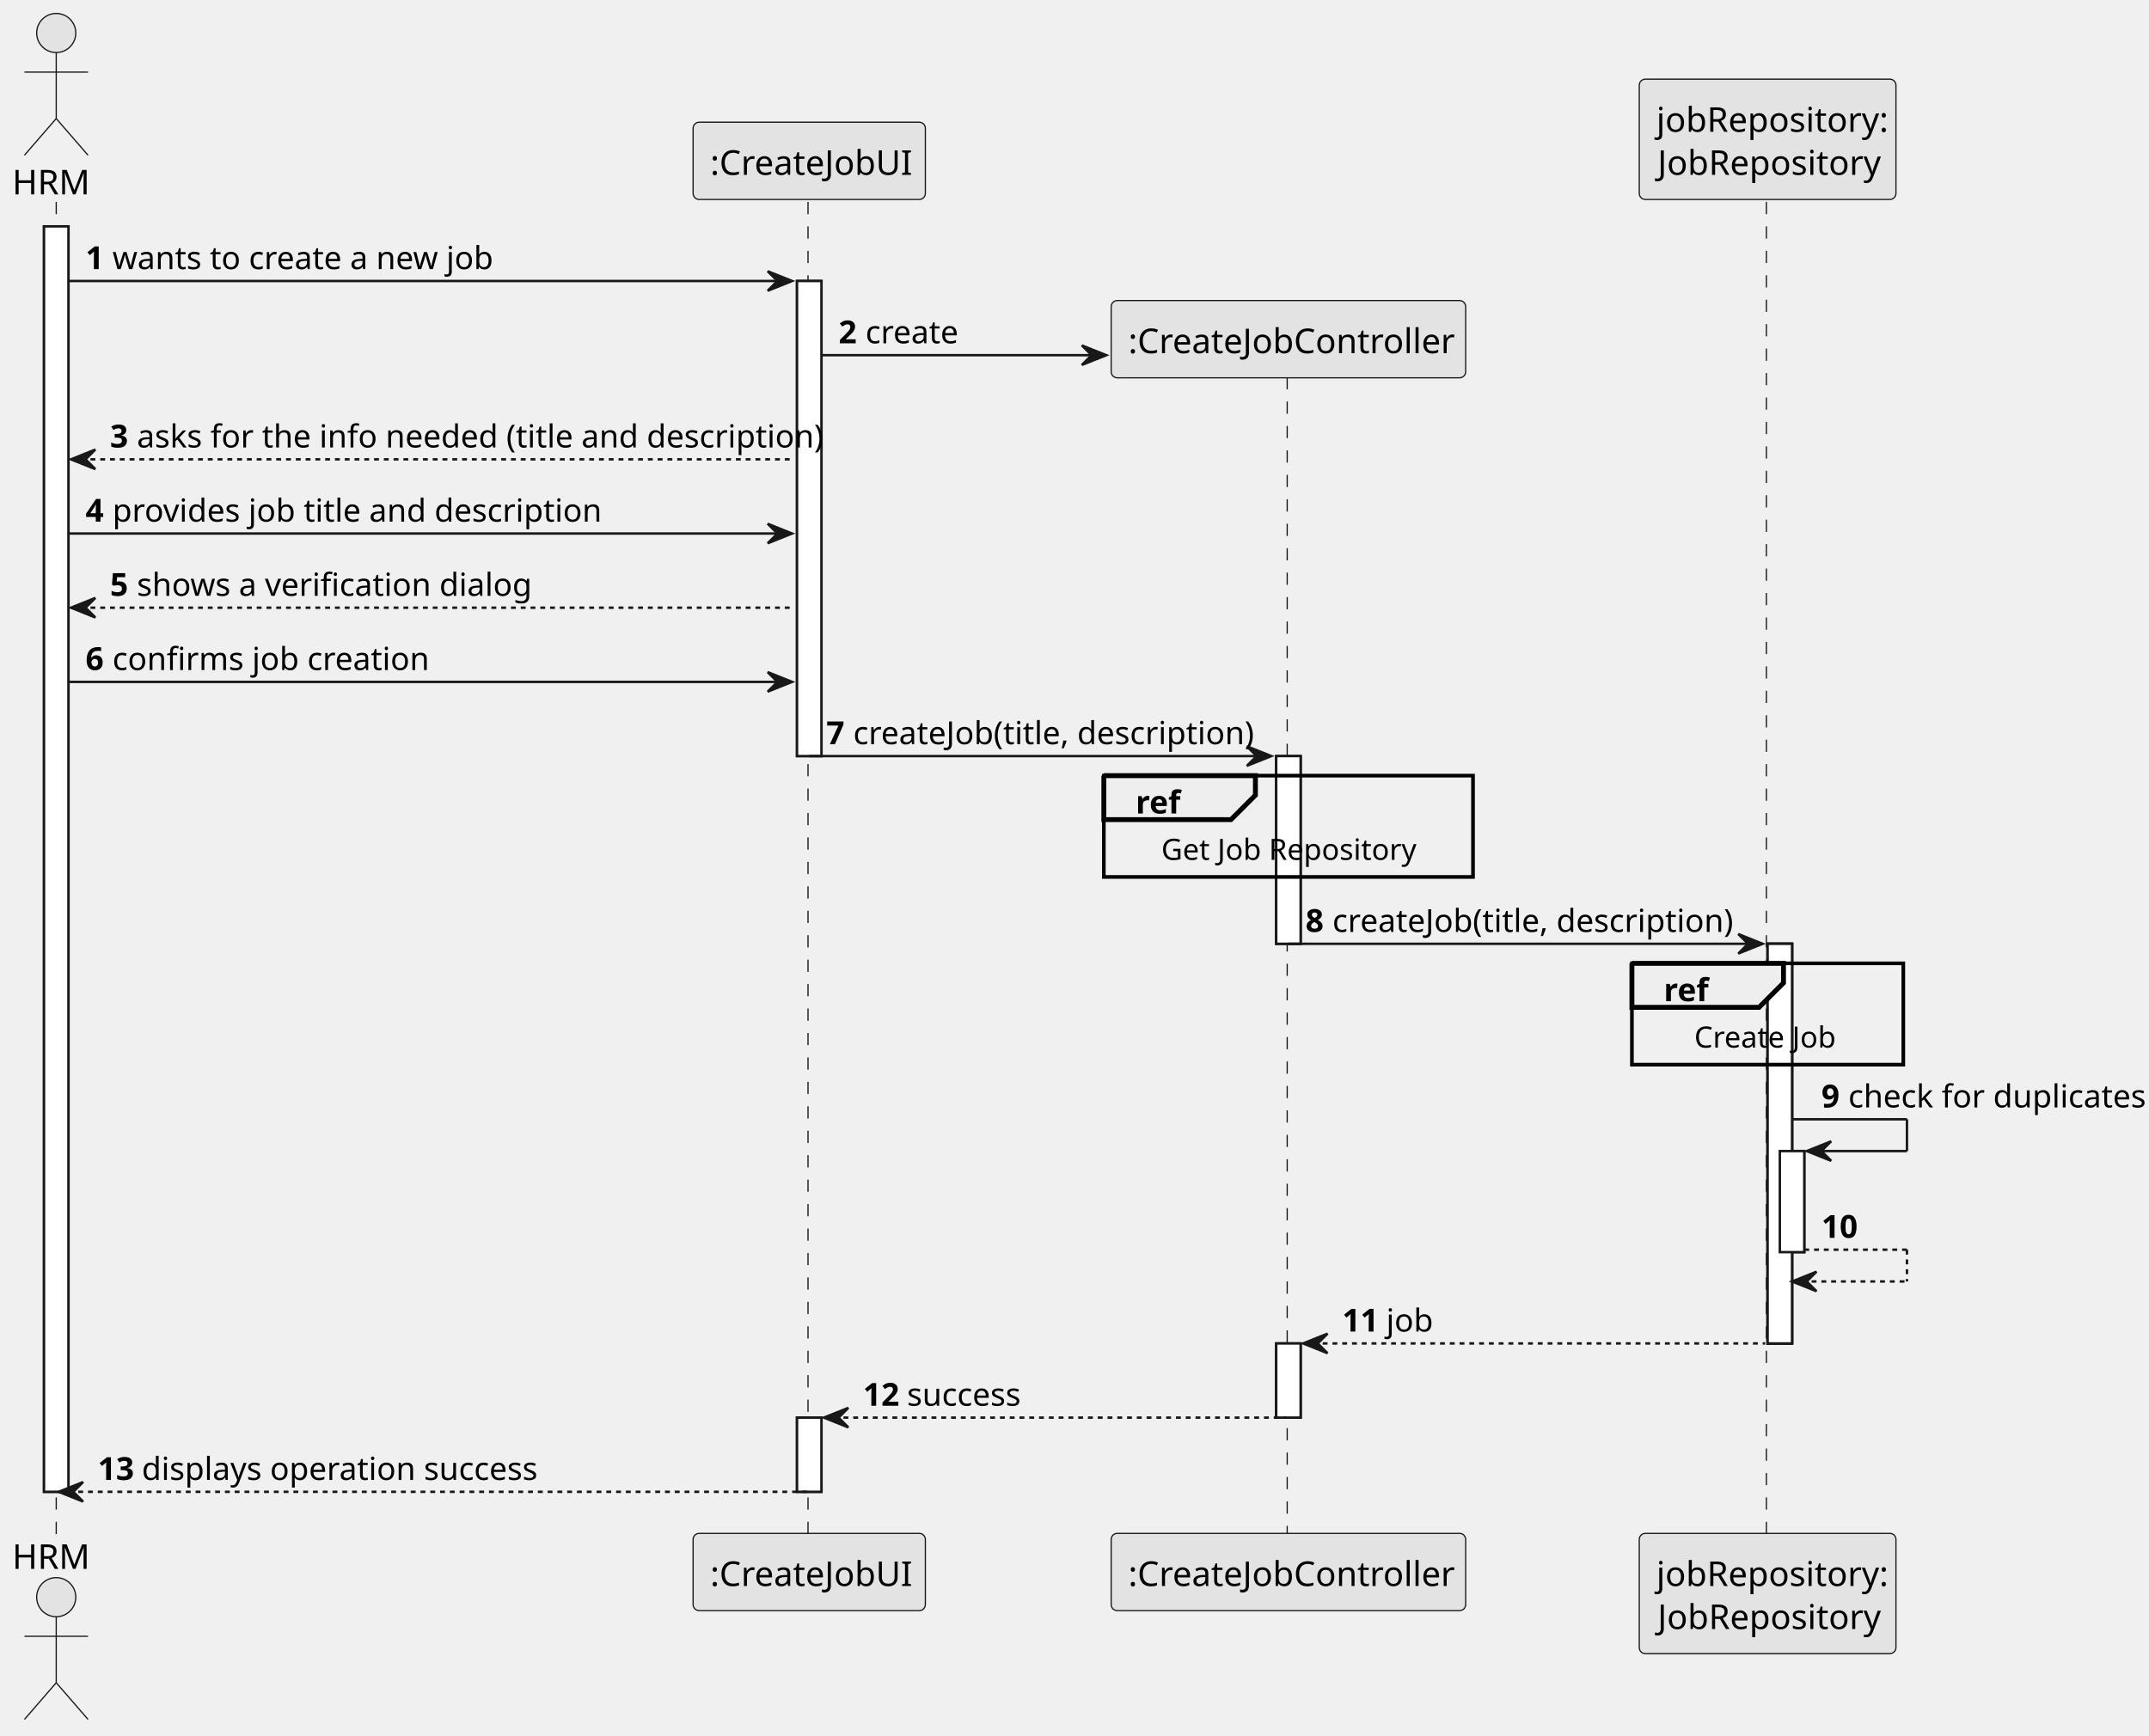
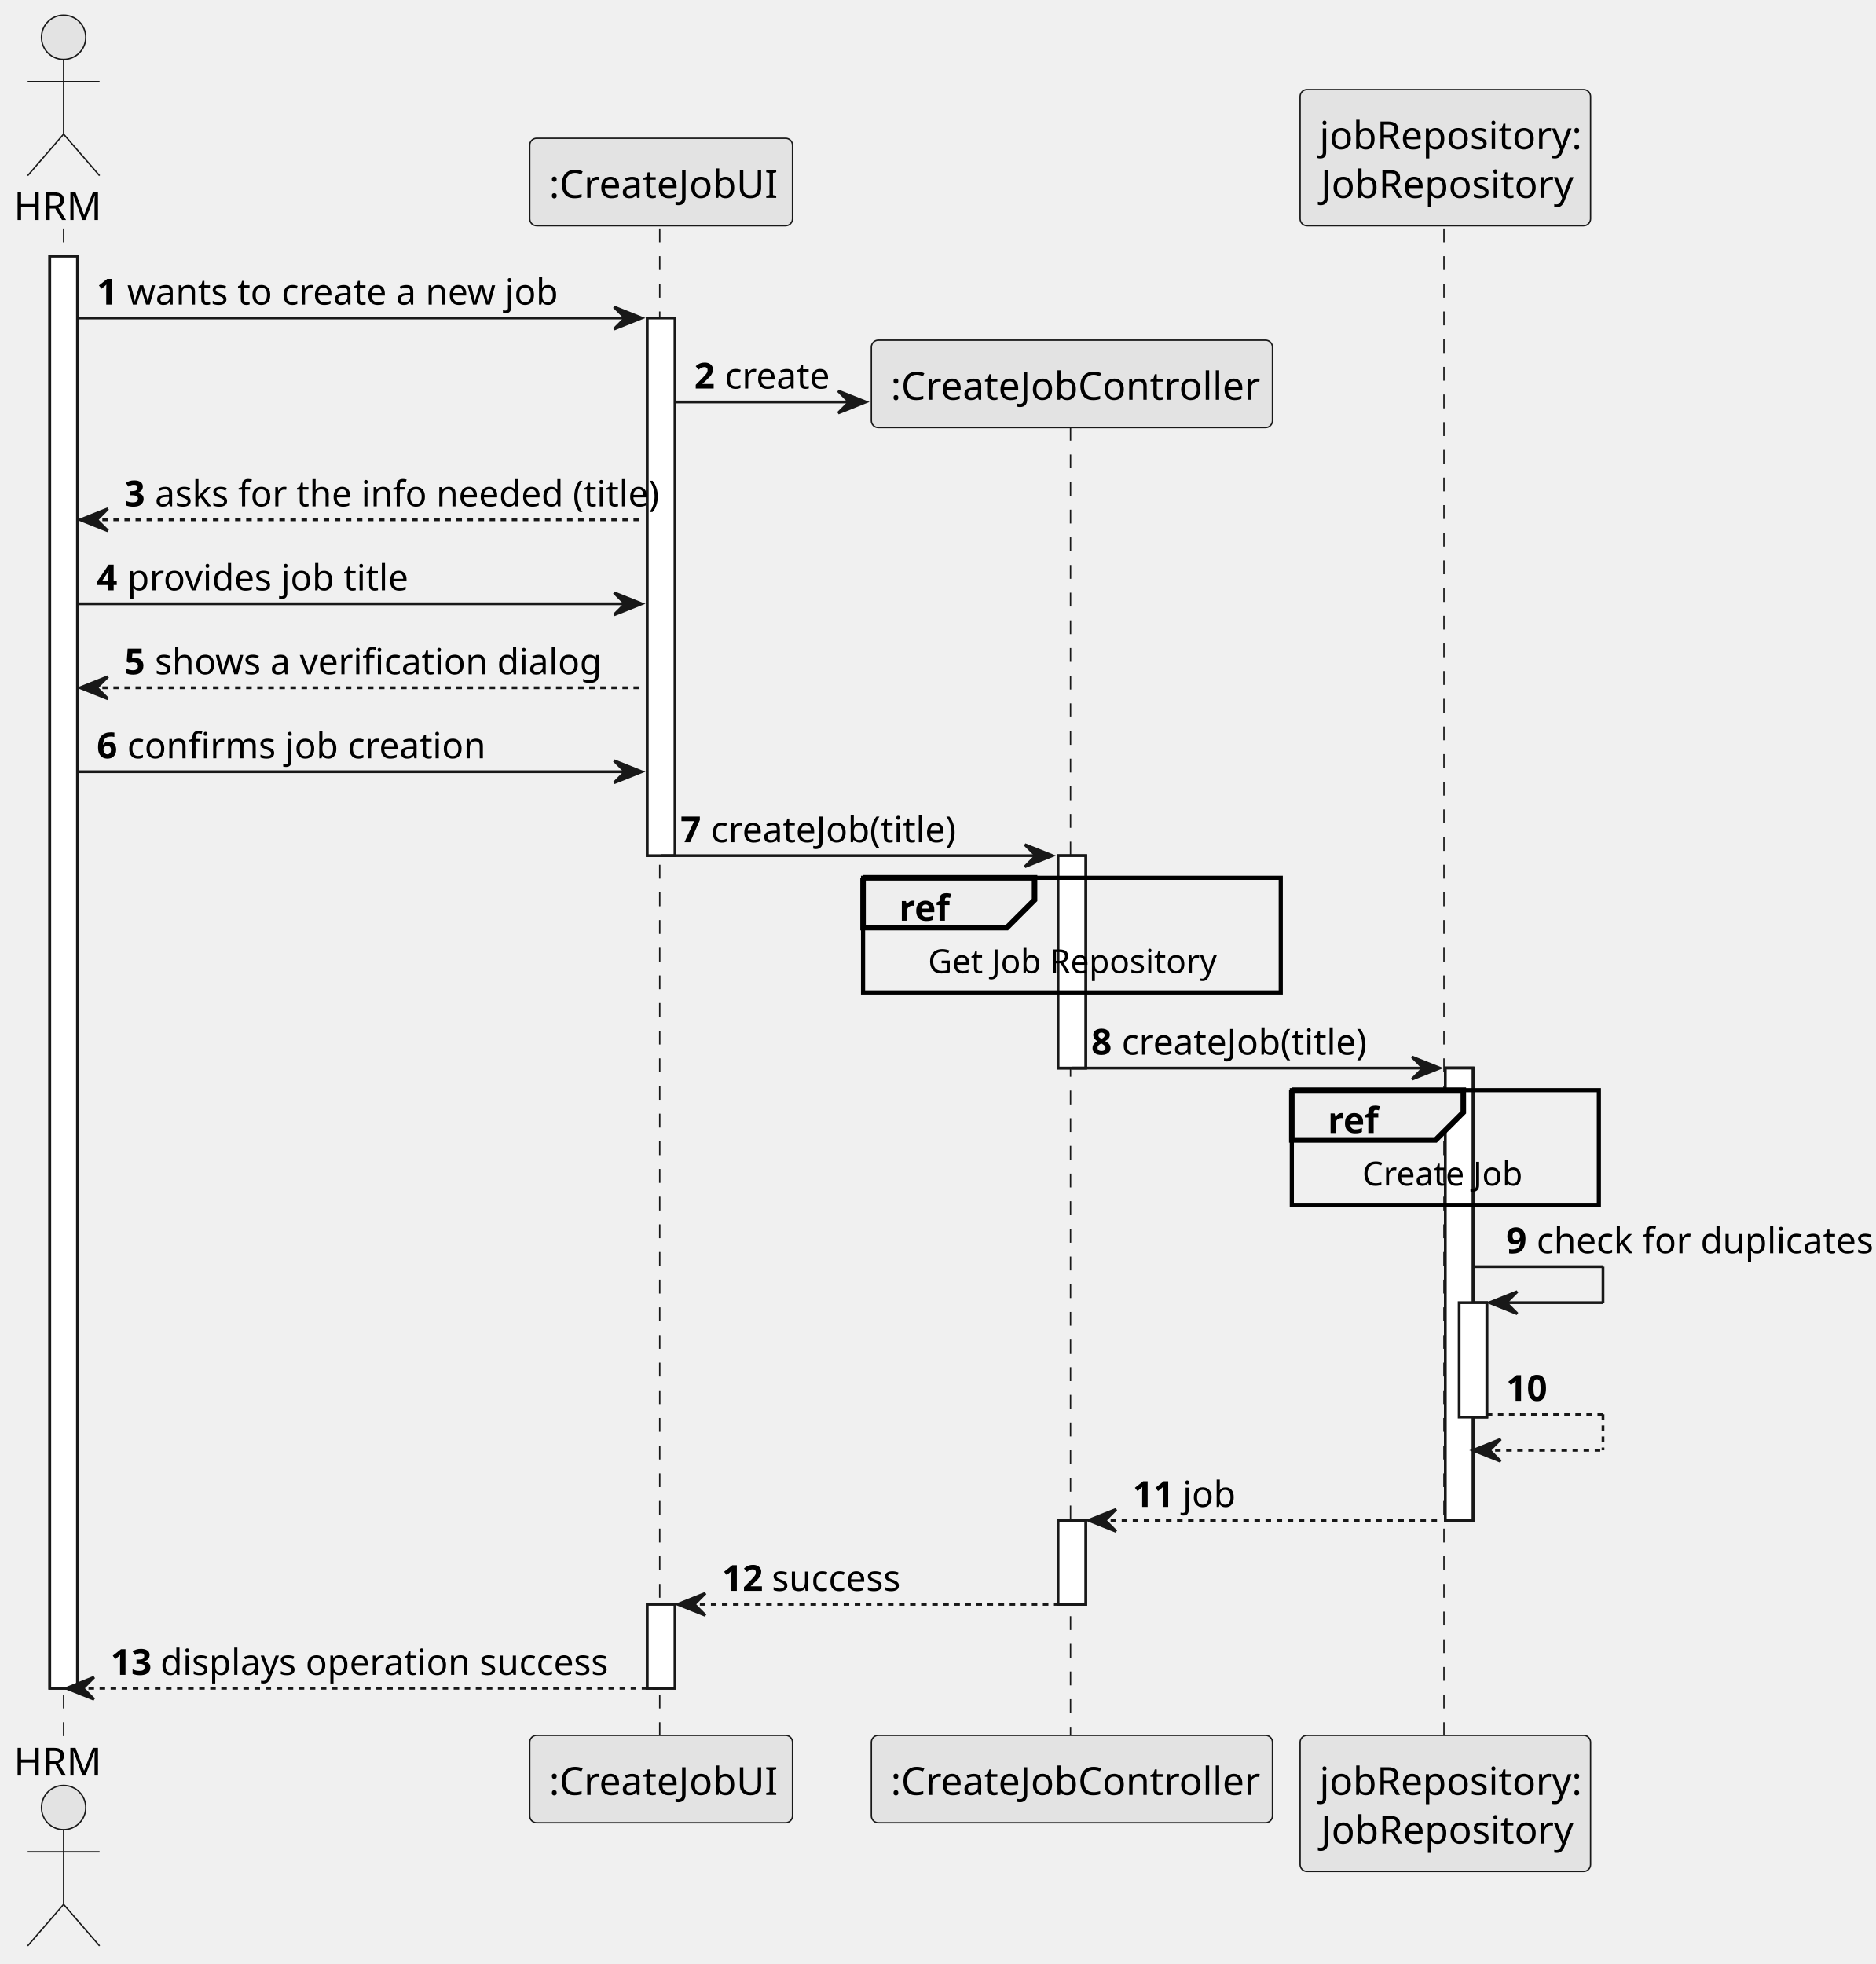
- <svg xmlns="http://www.w3.org/2000/svg" contentStyleType="text/css" height="710px" preserveAspectRatio="none" style="width:879px;height:710px;background:#FFFFFF;" version="1.1" viewBox="0 0 879 710" width="879px" zoomAndPan="magnify">
+ <svg xmlns="http://www.w3.org/2000/svg" contentStyleType="text/css" height="710px" preserveAspectRatio="none" style="width:678px;height:710px;background:#FFFFFF;" version="1.1" viewBox="0 0 678 710" width="678px" zoomAndPan="magnify">
  <defs />
  <g>
    <rect fill="#FFFFFF" height="517.719" style="stroke:#181818;stroke-width:1.0;" width="10" x="18" y="92.609" />
-     <rect fill="#FFFFFF" height="194.367" style="stroke:#181818;stroke-width:1.0;" width="10" x="326" y="114.961" />
-     <rect fill="#FFFFFF" height="30.352" style="stroke:#181818;stroke-width:1.0;" width="10" x="326" y="579.977" />
-     <rect fill="#FFFFFF" height="76.797" style="stroke:#181818;stroke-width:1.0;" width="10" x="522" y="309.328" />
-     <rect fill="#FFFFFF" height="30.352" style="stroke:#181818;stroke-width:1.0;" width="10" x="522" y="549.625" />
-     <rect fill="#FFFFFF" height="163.5" style="stroke:#181818;stroke-width:1.0;" width="10" x="723" y="386.125" />
-     <rect fill="#FFFFFF" height="163.5" style="stroke:#181818;stroke-width:1.0;" width="10" x="723" y="386.125" />
-     <rect fill="#FFFFFF" height="41.352" style="stroke:#181818;stroke-width:1.0;" width="10" x="728" y="470.922" />
+     <rect fill="#FFFFFF" height="194.367" style="stroke:#181818;stroke-width:1.0;" width="10" x="234" y="114.961" />
+     <rect fill="#FFFFFF" height="30.352" style="stroke:#181818;stroke-width:1.0;" width="10" x="234" y="579.977" />
+     <rect fill="#FFFFFF" height="76.797" style="stroke:#181818;stroke-width:1.0;" width="10" x="382.5" y="309.328" />
+     <rect fill="#FFFFFF" height="30.352" style="stroke:#181818;stroke-width:1.0;" width="10" x="382.5" y="549.625" />
+     <rect fill="#FFFFFF" height="163.5" style="stroke:#181818;stroke-width:1.0;" width="10" x="522.5" y="386.125" />
+     <rect fill="#FFFFFF" height="163.5" style="stroke:#181818;stroke-width:1.0;" width="10" x="522.5" y="386.125" />
+     <rect fill="#FFFFFF" height="41.352" style="stroke:#181818;stroke-width:1.0;" width="10" x="527.5" y="470.922" />
    <line style="stroke:#181818;stroke-width:0.5;stroke-dasharray:5.0,5.0;" x1="23" x2="23" y1="82.609" y2="628.328" />
-     <line style="stroke:#181818;stroke-width:0.5;stroke-dasharray:5.0,5.0;" x1="330.5" x2="330.5" y1="82.609" y2="628.328" />
-     <line style="stroke:#181818;stroke-width:0.5;stroke-dasharray:5.0,5.0;" x1="526.5" x2="526.5" y1="154.266" y2="628.328" />
-     <line style="stroke:#181818;stroke-width:0.5;stroke-dasharray:5.0,5.0;" x1="722.5" x2="722.5" y1="82.609" y2="628.328" />
+     <line style="stroke:#181818;stroke-width:0.5;stroke-dasharray:5.0,5.0;" x1="238.5" x2="238.5" y1="82.609" y2="628.328" />
+     <line style="stroke:#181818;stroke-width:0.5;stroke-dasharray:5.0,5.0;" x1="387" x2="387" y1="154.266" y2="628.328" />
+     <line style="stroke:#181818;stroke-width:0.5;stroke-dasharray:5.0,5.0;" x1="522" x2="522" y1="82.609" y2="628.328" />
    <text fill="#000000" font-family="sans-serif" font-size="14" lengthAdjust="spacing" textLength="30" x="5" y="79.533">HRM</text>
    <ellipse cx="23" cy="13.5" fill="#E3E3E3" rx="8" ry="8" style="stroke:#181818;stroke-width:0.5;" />
    <path d="M23,21.5 L23,48.5 M10,29.5 L36,29.5 M23,48.5 L10,63.5 M23,48.5 L36,63.5 " fill="none" style="stroke:#181818;stroke-width:0.5;" />
    <text fill="#000000" font-family="sans-serif" font-size="14" lengthAdjust="spacing" textLength="30" x="5" y="641.861">HRM</text>
    <ellipse cx="23" cy="653.438" fill="#E3E3E3" rx="8" ry="8" style="stroke:#181818;stroke-width:0.5;" />
    <path d="M23,661.438 L23,688.438 M10,669.438 L36,669.438 M23,688.438 L10,703.438 M23,688.438 L36,703.438 " fill="none" style="stroke:#181818;stroke-width:0.5;" />
-     <rect fill="#E3E3E3" height="31.609" rx="2.5" ry="2.5" style="stroke:#181818;stroke-width:0.5;" width="95" x="283.5" y="50" />
-     <text fill="#000000" font-family="sans-serif" font-size="14" lengthAdjust="spacing" textLength="81" x="290.5" y="71.533">:CreateJobUI</text>
-     <rect fill="#E3E3E3" height="31.609" rx="2.5" ry="2.5" style="stroke:#181818;stroke-width:0.5;" width="95" x="283.5" y="627.328" />
-     <text fill="#000000" font-family="sans-serif" font-size="14" lengthAdjust="spacing" textLength="81" x="290.5" y="648.861">:CreateJobUI</text>
-     <rect fill="#E3E3E3" height="31.609" rx="2.5" ry="2.5" style="stroke:#181818;stroke-width:0.5;" width="145" x="454.5" y="627.328" />
-     <text fill="#000000" font-family="sans-serif" font-size="14" lengthAdjust="spacing" textLength="131" x="461.5" y="648.861">:CreateJobController</text>
-     <rect fill="#E3E3E3" height="49.219" rx="2.5" ry="2.5" style="stroke:#181818;stroke-width:0.5;" width="105" x="670.5" y="32.391" />
-     <text fill="#000000" font-family="sans-serif" font-size="14" lengthAdjust="spacing" textLength="91" x="677.5" y="53.924">jobRepository:</text>
-     <text fill="#000000" font-family="sans-serif" font-size="14" lengthAdjust="spacing" textLength="90" x="678" y="71.533">JobRepository</text>
-     <rect fill="#E3E3E3" height="49.219" rx="2.5" ry="2.5" style="stroke:#181818;stroke-width:0.5;" width="105" x="670.5" y="627.328" />
-     <text fill="#000000" font-family="sans-serif" font-size="14" lengthAdjust="spacing" textLength="91" x="677.5" y="648.861">jobRepository:</text>
-     <text fill="#000000" font-family="sans-serif" font-size="14" lengthAdjust="spacing" textLength="90" x="678" y="666.471">JobRepository</text>
+     <rect fill="#E3E3E3" height="31.609" rx="2.5" ry="2.5" style="stroke:#181818;stroke-width:0.5;" width="95" x="191.5" y="50" />
+     <text fill="#000000" font-family="sans-serif" font-size="14" lengthAdjust="spacing" textLength="81" x="198.5" y="71.533">:CreateJobUI</text>
+     <rect fill="#E3E3E3" height="31.609" rx="2.5" ry="2.5" style="stroke:#181818;stroke-width:0.5;" width="95" x="191.5" y="627.328" />
+     <text fill="#000000" font-family="sans-serif" font-size="14" lengthAdjust="spacing" textLength="81" x="198.5" y="648.861">:CreateJobUI</text>
+     <rect fill="#E3E3E3" height="31.609" rx="2.5" ry="2.5" style="stroke:#181818;stroke-width:0.5;" width="145" x="315" y="627.328" />
+     <text fill="#000000" font-family="sans-serif" font-size="14" lengthAdjust="spacing" textLength="131" x="322" y="648.861">:CreateJobController</text>
+     <rect fill="#E3E3E3" height="49.219" rx="2.5" ry="2.5" style="stroke:#181818;stroke-width:0.5;" width="105" x="470" y="32.391" />
+     <text fill="#000000" font-family="sans-serif" font-size="14" lengthAdjust="spacing" textLength="91" x="477" y="53.924">jobRepository:</text>
+     <text fill="#000000" font-family="sans-serif" font-size="14" lengthAdjust="spacing" textLength="90" x="477.5" y="71.533">JobRepository</text>
+     <rect fill="#E3E3E3" height="49.219" rx="2.5" ry="2.5" style="stroke:#181818;stroke-width:0.5;" width="105" x="470" y="627.328" />
+     <text fill="#000000" font-family="sans-serif" font-size="14" lengthAdjust="spacing" textLength="91" x="477" y="648.861">jobRepository:</text>
+     <text fill="#000000" font-family="sans-serif" font-size="14" lengthAdjust="spacing" textLength="90" x="477.5" y="666.471">JobRepository</text>
    <rect fill="#FFFFFF" height="517.719" style="stroke:#181818;stroke-width:1.0;" width="10" x="18" y="92.609" />
-     <rect fill="#FFFFFF" height="194.367" style="stroke:#181818;stroke-width:1.0;" width="10" x="326" y="114.961" />
-     <rect fill="#FFFFFF" height="30.352" style="stroke:#181818;stroke-width:1.0;" width="10" x="326" y="579.977" />
-     <rect fill="#FFFFFF" height="76.797" style="stroke:#181818;stroke-width:1.0;" width="10" x="522" y="309.328" />
-     <rect fill="#FFFFFF" height="30.352" style="stroke:#181818;stroke-width:1.0;" width="10" x="522" y="549.625" />
-     <rect fill="#FFFFFF" height="163.5" style="stroke:#181818;stroke-width:1.0;" width="10" x="723" y="386.125" />
-     <rect fill="#FFFFFF" height="163.5" style="stroke:#181818;stroke-width:1.0;" width="10" x="723" y="386.125" />
-     <rect fill="#FFFFFF" height="41.352" style="stroke:#181818;stroke-width:1.0;" width="10" x="728" y="470.922" />
-     <polygon fill="#181818" points="314,110.961,324,114.961,314,118.961,318,114.961" style="stroke:#181818;stroke-width:1.0;" />
-     <line style="stroke:#181818;stroke-width:1.0;" x1="28" x2="320" y1="114.961" y2="114.961" />
+     <rect fill="#FFFFFF" height="194.367" style="stroke:#181818;stroke-width:1.0;" width="10" x="234" y="114.961" />
+     <rect fill="#FFFFFF" height="30.352" style="stroke:#181818;stroke-width:1.0;" width="10" x="234" y="579.977" />
+     <rect fill="#FFFFFF" height="76.797" style="stroke:#181818;stroke-width:1.0;" width="10" x="382.5" y="309.328" />
+     <rect fill="#FFFFFF" height="30.352" style="stroke:#181818;stroke-width:1.0;" width="10" x="382.5" y="549.625" />
+     <rect fill="#FFFFFF" height="163.5" style="stroke:#181818;stroke-width:1.0;" width="10" x="522.5" y="386.125" />
+     <rect fill="#FFFFFF" height="163.5" style="stroke:#181818;stroke-width:1.0;" width="10" x="522.5" y="386.125" />
+     <rect fill="#FFFFFF" height="41.352" style="stroke:#181818;stroke-width:1.0;" width="10" x="527.5" y="470.922" />
+     <polygon fill="#181818" points="222,110.961,232,114.961,222,118.961,226,114.961" style="stroke:#181818;stroke-width:1.0;" />
+     <line style="stroke:#181818;stroke-width:1.0;" x1="28" x2="228" y1="114.961" y2="114.961" />
    <text fill="#000000" font-family="sans-serif" font-size="13" font-weight="bold" lengthAdjust="spacing" textLength="7" x="35" y="110.105">1</text>
    <text fill="#000000" font-family="sans-serif" font-size="13" lengthAdjust="spacing" textLength="148" x="46" y="110.105">wants to create a new job</text>
-     <polygon fill="#181818" points="442.5,141.312,452.5,145.312,442.5,149.312,446.5,145.312" style="stroke:#181818;stroke-width:1.0;" />
-     <line style="stroke:#181818;stroke-width:1.0;" x1="336" x2="448.5" y1="145.312" y2="145.312" />
-     <text fill="#000000" font-family="sans-serif" font-size="13" font-weight="bold" lengthAdjust="spacing" textLength="7" x="343" y="140.456">2</text>
-     <text fill="#000000" font-family="sans-serif" font-size="13" lengthAdjust="spacing" textLength="36" x="354" y="140.456">create</text>
-     <rect fill="#E3E3E3" height="31.609" rx="2.5" ry="2.5" style="stroke:#181818;stroke-width:0.5;" width="145" x="454.5" y="122.961" />
-     <text fill="#000000" font-family="sans-serif" font-size="14" lengthAdjust="spacing" textLength="131" x="461.5" y="144.494">:CreateJobController</text>
+     <polygon fill="#181818" points="303,141.312,313,145.312,303,149.312,307,145.312" style="stroke:#181818;stroke-width:1.0;" />
+     <line style="stroke:#181818;stroke-width:1.0;" x1="244" x2="309" y1="145.312" y2="145.312" />
+     <text fill="#000000" font-family="sans-serif" font-size="13" font-weight="bold" lengthAdjust="spacing" textLength="7" x="251" y="140.456">2</text>
+     <text fill="#000000" font-family="sans-serif" font-size="13" lengthAdjust="spacing" textLength="36" x="262" y="140.456">create</text>
+     <rect fill="#E3E3E3" height="31.609" rx="2.5" ry="2.5" style="stroke:#181818;stroke-width:0.5;" width="145" x="315" y="122.961" />
+     <text fill="#000000" font-family="sans-serif" font-size="14" lengthAdjust="spacing" textLength="131" x="322" y="144.494">:CreateJobController</text>
    <polygon fill="#181818" points="39,183.922,29,187.922,39,191.922,35,187.922" style="stroke:#181818;stroke-width:1.0;" />
-     <line style="stroke:#181818;stroke-width:1.0;stroke-dasharray:2.0,2.0;" x1="33" x2="325" y1="187.922" y2="187.922" />
+     <line style="stroke:#181818;stroke-width:1.0;stroke-dasharray:2.0,2.0;" x1="33" x2="233" y1="187.922" y2="187.922" />
    <text fill="#000000" font-family="sans-serif" font-size="13" font-weight="bold" lengthAdjust="spacing" textLength="7" x="45" y="183.065">3</text>
-     <text fill="#000000" font-family="sans-serif" font-size="13" lengthAdjust="spacing" textLength="263" x="56" y="183.065">asks for the info needed (title and description)</text>
-     <polygon fill="#181818" points="314,214.273,324,218.273,314,222.273,318,218.273" style="stroke:#181818;stroke-width:1.0;" />
-     <line style="stroke:#181818;stroke-width:1.0;" x1="28" x2="320" y1="218.273" y2="218.273" />
+     <text fill="#000000" font-family="sans-serif" font-size="13" lengthAdjust="spacing" textLength="171" x="56" y="183.065">asks for the info needed (title)</text>
+     <polygon fill="#181818" points="222,214.273,232,218.273,222,222.273,226,218.273" style="stroke:#181818;stroke-width:1.0;" />
+     <line style="stroke:#181818;stroke-width:1.0;" x1="28" x2="228" y1="218.273" y2="218.273" />
    <text fill="#000000" font-family="sans-serif" font-size="13" font-weight="bold" lengthAdjust="spacing" textLength="7" x="35" y="213.417">4</text>
-     <text fill="#000000" font-family="sans-serif" font-size="13" lengthAdjust="spacing" textLength="185" x="46" y="213.417">provides job title and description</text>
+     <text fill="#000000" font-family="sans-serif" font-size="13" lengthAdjust="spacing" textLength="93" x="46" y="213.417">provides job title</text>
    <polygon fill="#181818" points="39,244.625,29,248.625,39,252.625,35,248.625" style="stroke:#181818;stroke-width:1.0;" />
-     <line style="stroke:#181818;stroke-width:1.0;stroke-dasharray:2.0,2.0;" x1="33" x2="325" y1="248.625" y2="248.625" />
+     <line style="stroke:#181818;stroke-width:1.0;stroke-dasharray:2.0,2.0;" x1="33" x2="233" y1="248.625" y2="248.625" />
    <text fill="#000000" font-family="sans-serif" font-size="13" font-weight="bold" lengthAdjust="spacing" textLength="7" x="45" y="243.769">5</text>
    <text fill="#000000" font-family="sans-serif" font-size="13" lengthAdjust="spacing" textLength="150" x="56" y="243.769">shows a verification dialog</text>
-     <polygon fill="#181818" points="314,274.977,324,278.977,314,282.977,318,278.977" style="stroke:#181818;stroke-width:1.0;" />
-     <line style="stroke:#181818;stroke-width:1.0;" x1="28" x2="320" y1="278.977" y2="278.977" />
+     <polygon fill="#181818" points="222,274.977,232,278.977,222,282.977,226,278.977" style="stroke:#181818;stroke-width:1.0;" />
+     <line style="stroke:#181818;stroke-width:1.0;" x1="28" x2="228" y1="278.977" y2="278.977" />
    <text fill="#000000" font-family="sans-serif" font-size="13" font-weight="bold" lengthAdjust="spacing" textLength="7" x="35" y="274.12">6</text>
    <text fill="#000000" font-family="sans-serif" font-size="13" lengthAdjust="spacing" textLength="120" x="46" y="274.12">confirms job creation</text>
-     <polygon fill="#181818" points="510,305.328,520,309.328,510,313.328,514,309.328" style="stroke:#181818;stroke-width:1.0;" />
-     <line style="stroke:#181818;stroke-width:1.0;" x1="331" x2="516" y1="309.328" y2="309.328" />
-     <text fill="#000000" font-family="sans-serif" font-size="13" font-weight="bold" lengthAdjust="spacing" textLength="7" x="338" y="304.472">7</text>
-     <text fill="#000000" font-family="sans-serif" font-size="13" lengthAdjust="spacing" textLength="156" x="349" y="304.472">createJob(title, description)</text>
-     <rect fill="none" height="41.445" style="stroke:#000000;stroke-width:1.5;" width="151" x="451.5" y="317.328" />
-     <path d="M451.5,317.328 L513.5,317.328 L513.5,325.328 L503.5,335.328 L451.5,335.328 L451.5,317.328 " fill="#EEEEEE" style="stroke:#000000;stroke-width:2.0;" />
-     <text fill="#000000" font-family="sans-serif" font-size="13" font-weight="bold" lengthAdjust="spacing" textLength="17" x="464.5" y="332.823">ref</text>
-     <text fill="#000000" font-family="sans-serif" font-size="12" lengthAdjust="spacing" textLength="104" x="475" y="351.785">Get Job Repository</text>
-     <polygon fill="#181818" points="711,382.125,721,386.125,711,390.125,715,386.125" style="stroke:#181818;stroke-width:1.0;" />
-     <line style="stroke:#181818;stroke-width:1.0;" x1="527" x2="717" y1="386.125" y2="386.125" />
-     <text fill="#000000" font-family="sans-serif" font-size="13" font-weight="bold" lengthAdjust="spacing" textLength="7" x="534" y="381.269">8</text>
-     <text fill="#000000" font-family="sans-serif" font-size="13" lengthAdjust="spacing" textLength="156" x="545" y="381.269">createJob(title, description)</text>
-     <rect fill="none" height="41.445" style="stroke:#000000;stroke-width:1.5;" width="111" x="667.5" y="394.125" />
-     <path d="M667.5,394.125 L729.5,394.125 L729.5,402.125 L719.5,412.125 L667.5,412.125 L667.5,394.125 " fill="#EEEEEE" style="stroke:#000000;stroke-width:2.0;" />
-     <text fill="#000000" font-family="sans-serif" font-size="13" font-weight="bold" lengthAdjust="spacing" textLength="17" x="680.5" y="409.62">ref</text>
-     <text fill="#000000" font-family="sans-serif" font-size="12" lengthAdjust="spacing" textLength="60" x="693" y="428.582">Create Job</text>
-     <line style="stroke:#181818;stroke-width:1.0;" x1="733" x2="780" y1="457.922" y2="457.922" />
-     <line style="stroke:#181818;stroke-width:1.0;" x1="780" x2="780" y1="457.922" y2="470.922" />
-     <line style="stroke:#181818;stroke-width:1.0;" x1="739" x2="780" y1="470.922" y2="470.922" />
-     <polygon fill="#181818" points="749,466.922,739,470.922,749,474.922,745,470.922" style="stroke:#181818;stroke-width:1.0;" />
-     <text fill="#000000" font-family="sans-serif" font-size="13" font-weight="bold" lengthAdjust="spacing" textLength="7" x="745" y="453.065">9</text>
-     <text fill="#000000" font-family="sans-serif" font-size="13" lengthAdjust="spacing" textLength="116" x="756" y="453.065">check for duplicates</text>
-     <line style="stroke:#181818;stroke-width:1.0;stroke-dasharray:2.0,2.0;" x1="738" x2="780" y1="511.273" y2="511.273" />
-     <line style="stroke:#181818;stroke-width:1.0;stroke-dasharray:2.0,2.0;" x1="780" x2="780" y1="511.273" y2="524.273" />
-     <line style="stroke:#181818;stroke-width:1.0;stroke-dasharray:2.0,2.0;" x1="733" x2="780" y1="524.273" y2="524.273" />
-     <polygon fill="#181818" points="743,520.273,733,524.273,743,528.273,739,524.273" style="stroke:#181818;stroke-width:1.0;" />
-     <text fill="#000000" font-family="sans-serif" font-size="13" font-weight="bold" lengthAdjust="spacing" textLength="14" x="745" y="506.417">10</text>
-     <text fill="#000000" font-family="sans-serif" font-size="13" lengthAdjust="spacing" textLength="4" x="763" y="506.417"> </text>
-     <polygon fill="#181818" points="543,545.625,533,549.625,543,553.625,539,549.625" style="stroke:#181818;stroke-width:1.0;" />
-     <line style="stroke:#181818;stroke-width:1.0;stroke-dasharray:2.0,2.0;" x1="537" x2="722" y1="549.625" y2="549.625" />
-     <text fill="#000000" font-family="sans-serif" font-size="13" font-weight="bold" lengthAdjust="spacing" textLength="14" x="549" y="544.769">11</text>
-     <text fill="#000000" font-family="sans-serif" font-size="13" lengthAdjust="spacing" textLength="17" x="567" y="544.769">job</text>
-     <polygon fill="#181818" points="347,575.977,337,579.977,347,583.977,343,579.977" style="stroke:#181818;stroke-width:1.0;" />
-     <line style="stroke:#181818;stroke-width:1.0;stroke-dasharray:2.0,2.0;" x1="341" x2="526" y1="579.977" y2="579.977" />
-     <text fill="#000000" font-family="sans-serif" font-size="13" font-weight="bold" lengthAdjust="spacing" textLength="14" x="353" y="575.12">12</text>
-     <text fill="#000000" font-family="sans-serif" font-size="13" lengthAdjust="spacing" textLength="49" x="371" y="575.12">success</text>
+     <polygon fill="#181818" points="370.5,305.328,380.5,309.328,370.5,313.328,374.5,309.328" style="stroke:#181818;stroke-width:1.0;" />
+     <line style="stroke:#181818;stroke-width:1.0;" x1="239" x2="376.5" y1="309.328" y2="309.328" />
+     <text fill="#000000" font-family="sans-serif" font-size="13" font-weight="bold" lengthAdjust="spacing" textLength="7" x="246" y="304.472">7</text>
+     <text fill="#000000" font-family="sans-serif" font-size="13" lengthAdjust="spacing" textLength="85" x="257" y="304.472">createJob(title)</text>
+     <rect fill="none" height="41.445" style="stroke:#000000;stroke-width:1.5;" width="151" x="312" y="317.328" />
+     <path d="M312,317.328 L374,317.328 L374,325.328 L364,335.328 L312,335.328 L312,317.328 " fill="#EEEEEE" style="stroke:#000000;stroke-width:2.0;" />
+     <text fill="#000000" font-family="sans-serif" font-size="13" font-weight="bold" lengthAdjust="spacing" textLength="17" x="325" y="332.823">ref</text>
+     <text fill="#000000" font-family="sans-serif" font-size="12" lengthAdjust="spacing" textLength="104" x="335.5" y="351.785">Get Job Repository</text>
+     <polygon fill="#181818" points="510.5,382.125,520.5,386.125,510.5,390.125,514.5,386.125" style="stroke:#181818;stroke-width:1.0;" />
+     <line style="stroke:#181818;stroke-width:1.0;" x1="387.5" x2="516.5" y1="386.125" y2="386.125" />
+     <text fill="#000000" font-family="sans-serif" font-size="13" font-weight="bold" lengthAdjust="spacing" textLength="7" x="394.5" y="381.269">8</text>
+     <text fill="#000000" font-family="sans-serif" font-size="13" lengthAdjust="spacing" textLength="85" x="405.5" y="381.269">createJob(title)</text>
+     <rect fill="none" height="41.445" style="stroke:#000000;stroke-width:1.5;" width="111" x="467" y="394.125" />
+     <path d="M467,394.125 L529,394.125 L529,402.125 L519,412.125 L467,412.125 L467,394.125 " fill="#EEEEEE" style="stroke:#000000;stroke-width:2.0;" />
+     <text fill="#000000" font-family="sans-serif" font-size="13" font-weight="bold" lengthAdjust="spacing" textLength="17" x="480" y="409.62">ref</text>
+     <text fill="#000000" font-family="sans-serif" font-size="12" lengthAdjust="spacing" textLength="60" x="492.5" y="428.582">Create Job</text>
+     <line style="stroke:#181818;stroke-width:1.0;" x1="532.5" x2="579.5" y1="457.922" y2="457.922" />
+     <line style="stroke:#181818;stroke-width:1.0;" x1="579.5" x2="579.5" y1="457.922" y2="470.922" />
+     <line style="stroke:#181818;stroke-width:1.0;" x1="538.5" x2="579.5" y1="470.922" y2="470.922" />
+     <polygon fill="#181818" points="548.5,466.922,538.5,470.922,548.5,474.922,544.5,470.922" style="stroke:#181818;stroke-width:1.0;" />
+     <text fill="#000000" font-family="sans-serif" font-size="13" font-weight="bold" lengthAdjust="spacing" textLength="7" x="544.5" y="453.065">9</text>
+     <text fill="#000000" font-family="sans-serif" font-size="13" lengthAdjust="spacing" textLength="116" x="555.5" y="453.065">check for duplicates</text>
+     <line style="stroke:#181818;stroke-width:1.0;stroke-dasharray:2.0,2.0;" x1="537.5" x2="579.5" y1="511.273" y2="511.273" />
+     <line style="stroke:#181818;stroke-width:1.0;stroke-dasharray:2.0,2.0;" x1="579.5" x2="579.5" y1="511.273" y2="524.273" />
+     <line style="stroke:#181818;stroke-width:1.0;stroke-dasharray:2.0,2.0;" x1="532.5" x2="579.5" y1="524.273" y2="524.273" />
+     <polygon fill="#181818" points="542.5,520.273,532.5,524.273,542.5,528.273,538.5,524.273" style="stroke:#181818;stroke-width:1.0;" />
+     <text fill="#000000" font-family="sans-serif" font-size="13" font-weight="bold" lengthAdjust="spacing" textLength="14" x="544.5" y="506.417">10</text>
+     <text fill="#000000" font-family="sans-serif" font-size="13" lengthAdjust="spacing" textLength="4" x="562.5" y="506.417"> </text>
+     <polygon fill="#181818" points="403.5,545.625,393.5,549.625,403.5,553.625,399.5,549.625" style="stroke:#181818;stroke-width:1.0;" />
+     <line style="stroke:#181818;stroke-width:1.0;stroke-dasharray:2.0,2.0;" x1="397.5" x2="521.5" y1="549.625" y2="549.625" />
+     <text fill="#000000" font-family="sans-serif" font-size="13" font-weight="bold" lengthAdjust="spacing" textLength="14" x="409.5" y="544.769">11</text>
+     <text fill="#000000" font-family="sans-serif" font-size="13" lengthAdjust="spacing" textLength="17" x="427.5" y="544.769">job</text>
+     <polygon fill="#181818" points="255,575.977,245,579.977,255,583.977,251,579.977" style="stroke:#181818;stroke-width:1.0;" />
+     <line style="stroke:#181818;stroke-width:1.0;stroke-dasharray:2.0,2.0;" x1="249" x2="386.5" y1="579.977" y2="579.977" />
+     <text fill="#000000" font-family="sans-serif" font-size="13" font-weight="bold" lengthAdjust="spacing" textLength="14" x="261" y="575.12">12</text>
+     <text fill="#000000" font-family="sans-serif" font-size="13" lengthAdjust="spacing" textLength="49" x="279" y="575.12">success</text>
    <polygon fill="#181818" points="34,606.328,24,610.328,34,614.328,30,610.328" style="stroke:#181818;stroke-width:1.0;" />
-     <line style="stroke:#181818;stroke-width:1.0;stroke-dasharray:2.0,2.0;" x1="28" x2="330" y1="610.328" y2="610.328" />
+     <line style="stroke:#181818;stroke-width:1.0;stroke-dasharray:2.0,2.0;" x1="28" x2="238" y1="610.328" y2="610.328" />
    <text fill="#000000" font-family="sans-serif" font-size="13" font-weight="bold" lengthAdjust="spacing" textLength="14" x="40" y="605.472">13</text>
    <text fill="#000000" font-family="sans-serif" font-size="13" lengthAdjust="spacing" textLength="158" x="58" y="605.472">displays operation success</text>
  </g>
</svg>
